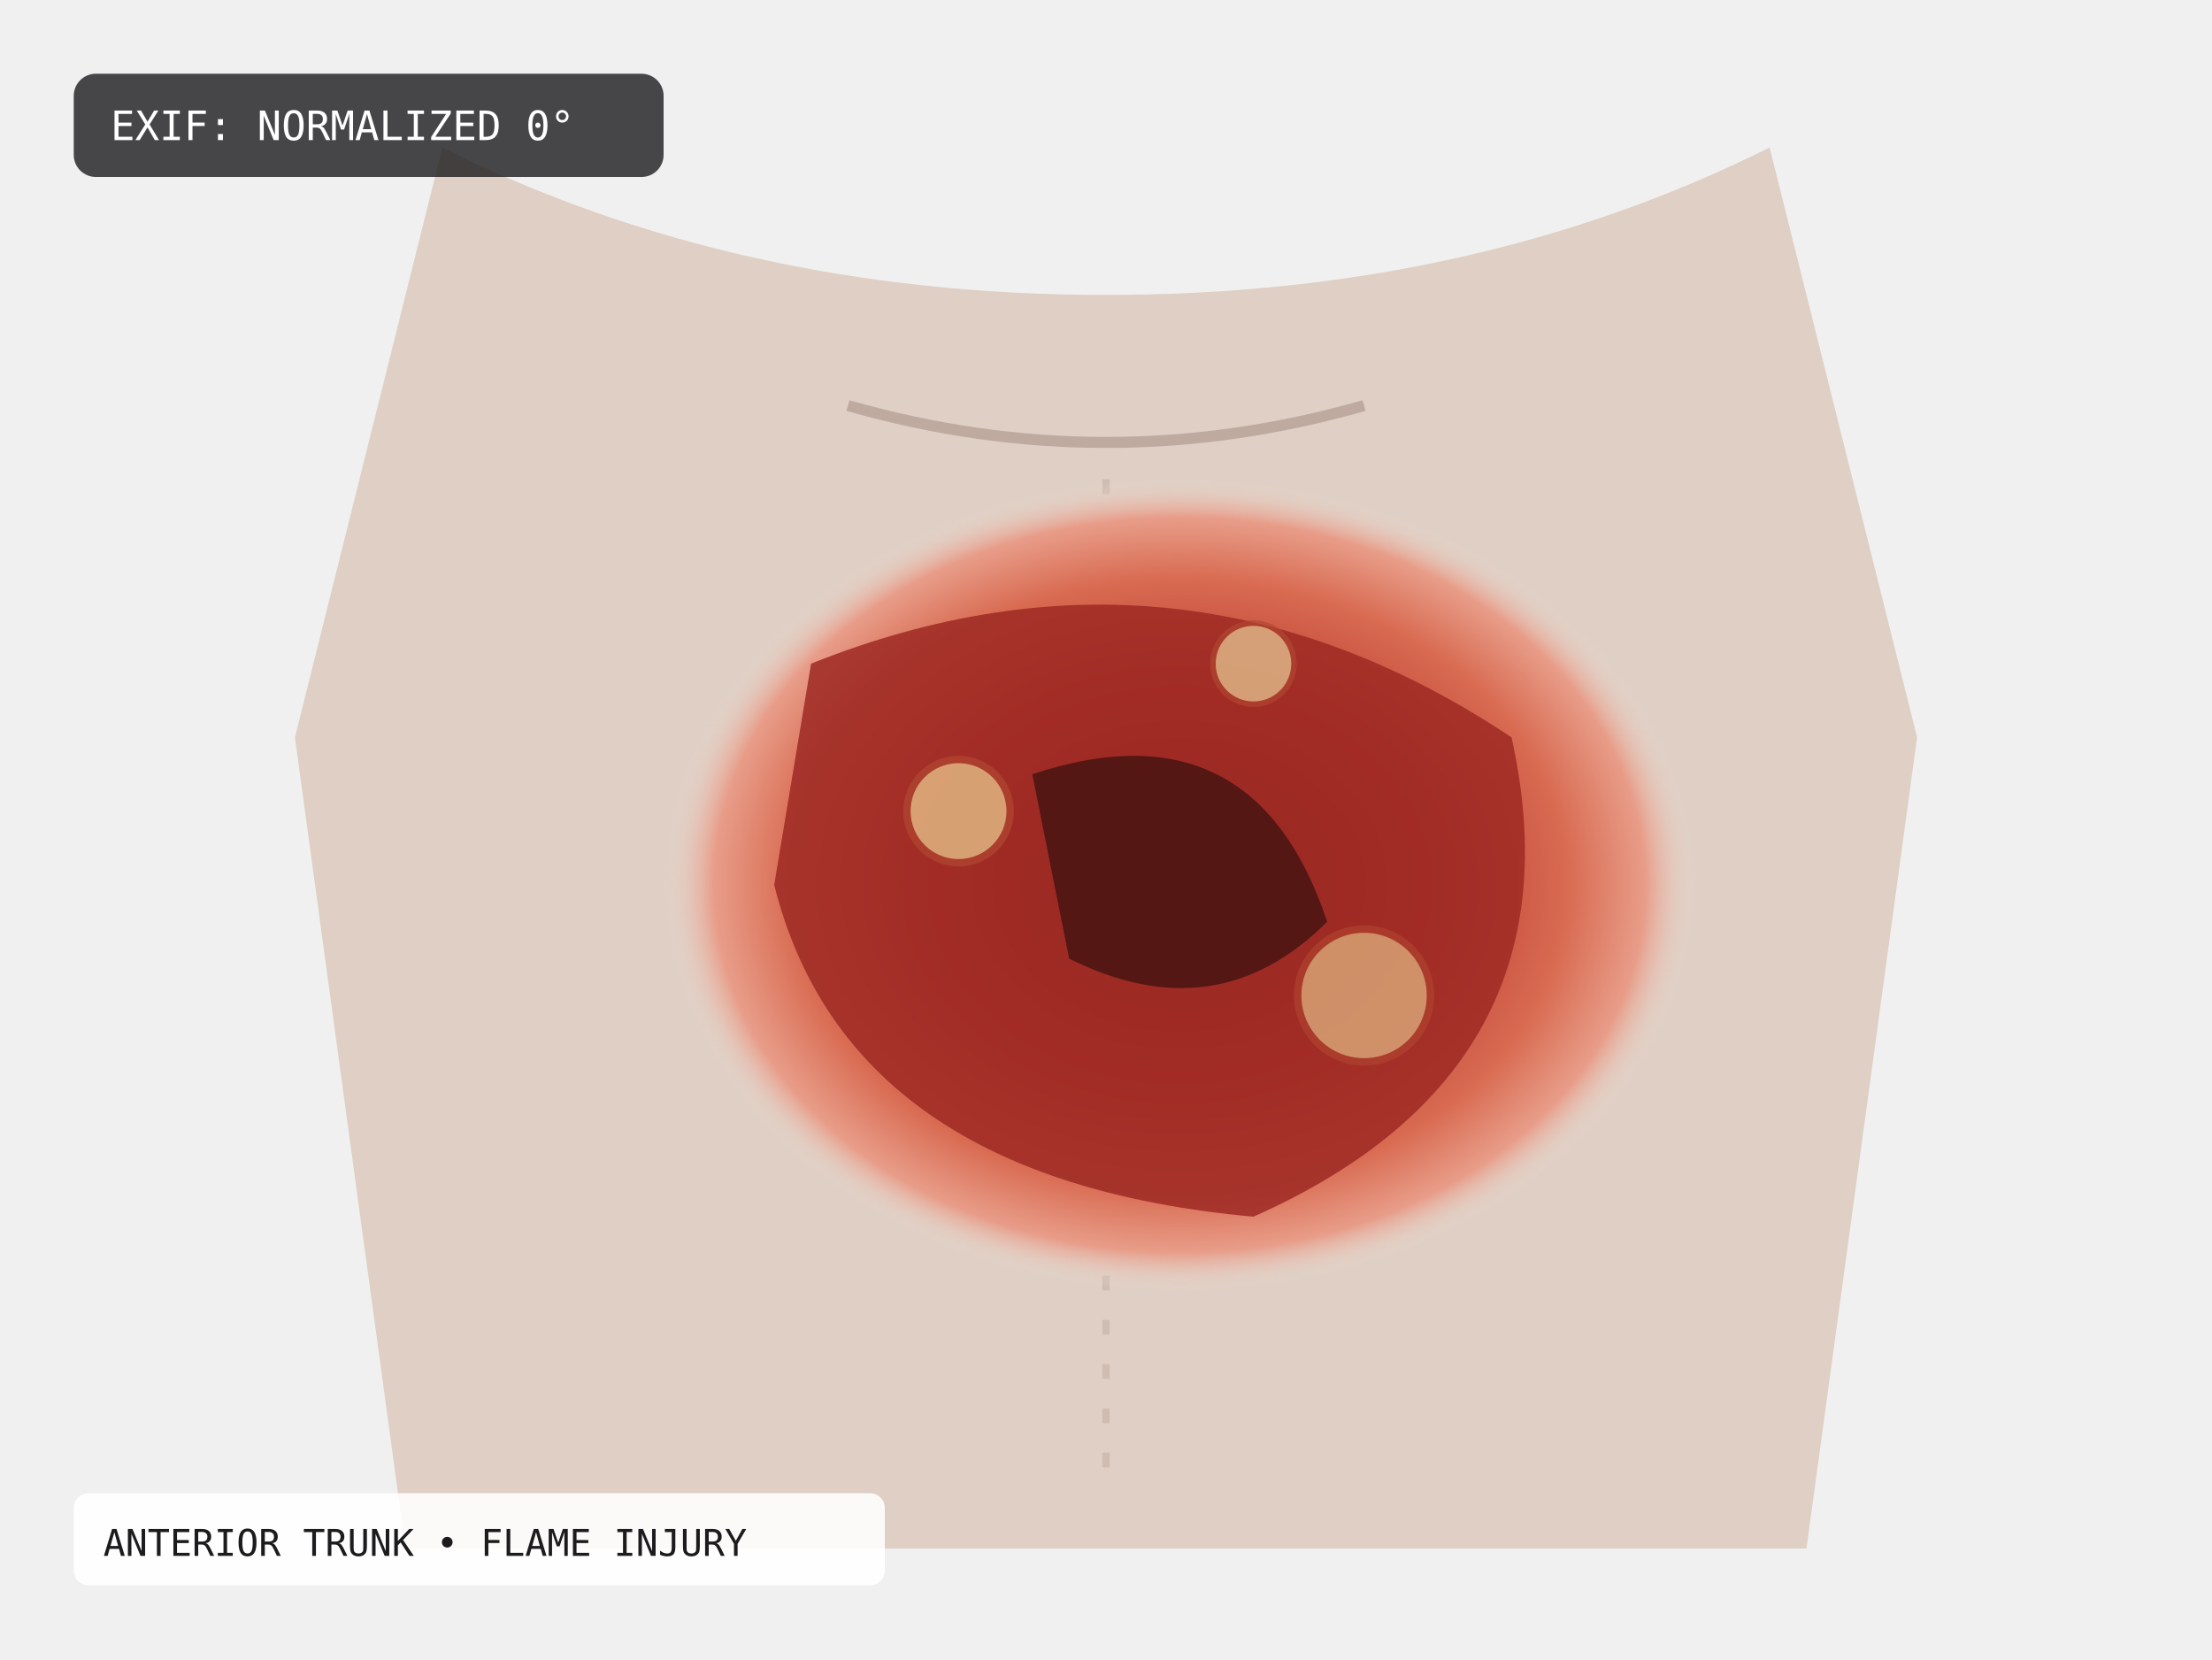
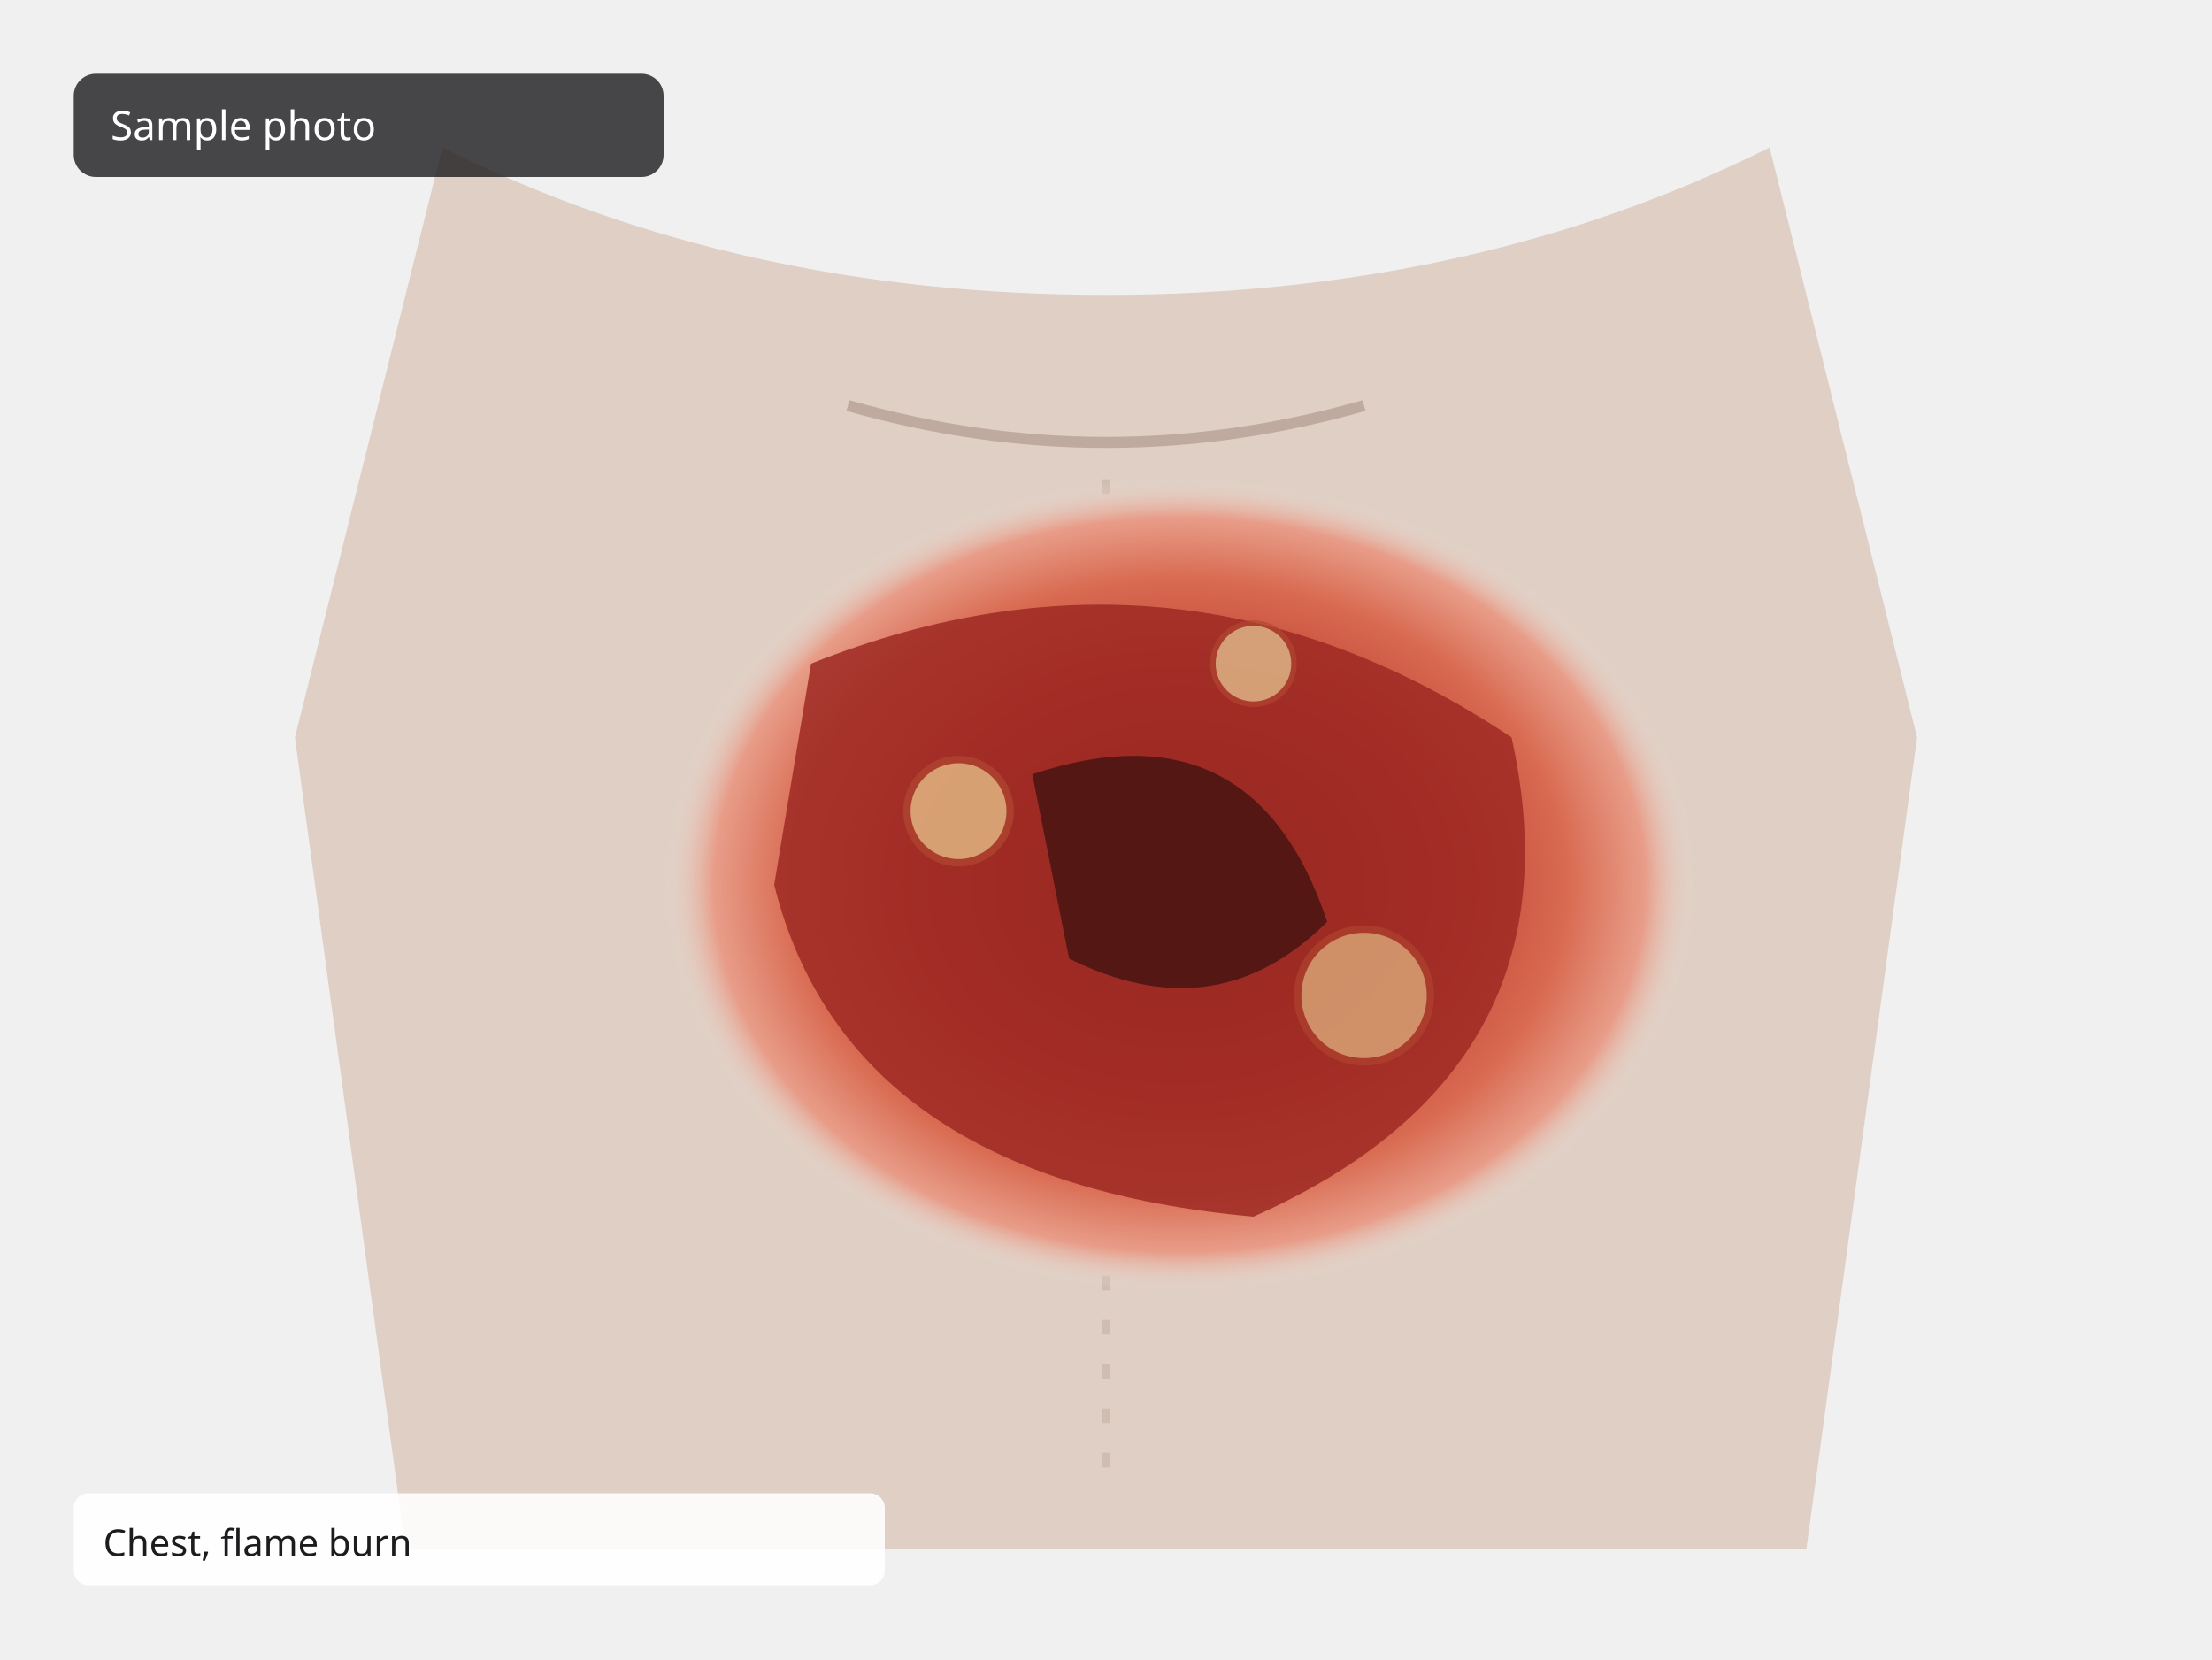
<svg xmlns="http://www.w3.org/2000/svg" viewBox="0 0 600 450" width="600" height="450" style="background:#e8dfd8; border-radius:12px;">
  <defs>
    <radialGradient id="burnGrad" cx="50%" cy="50%" r="50%">
      <stop offset="0%" stop-color="#7a1c18" />
      <stop offset="45%" stop-color="#b8382e" />
      <stop offset="75%" stop-color="#d96b52" />
      <stop offset="90%" stop-color="#e89d89" />
      <stop offset="100%" stop-color="#e8dfd8" stop-opacity="0" />
    </radialGradient>
    <filter id="skinTexture" x="0%" y="0%" width="100%" height="100%">
      <feTurbulence type="fractalNoise" baseFrequency="0.04" numOctaves="3" result="noise" />
      <feColorMatrix type="matrix" values="1 0 0 0 0  0 1 0 0 0  0 0 1 0 0  0 0 0 0.12 0" />
      <feComposite in2="SourceGraphic" in="gl" operator="arithmetic" k1="0" k2="1" k3="1" k4="0" />
    </filter>
  </defs>
  <path d="M 120 40 Q 200 80 300 80 Q 400 80 480 40 L 520 200 L 490 420 L 110 420 L 80 200 Z" fill="#dfcfc4" />
  <path d="M 230 110 Q 300 130 370 110" stroke="#bfaaa0" stroke-width="3" fill="none" />
  <path d="M 300 130 L 300 400" stroke="#cfbdb2" stroke-width="2" stroke-dasharray="4 8" fill="none" />
  <ellipse cx="320" cy="240" rx="140" ry="110" fill="url(#burnGrad)" />
  <path d="M 220 180 Q 320 140 410 200 Q 430 290 340 330 Q 230 320 210 240 Z" fill="#9e2923" opacity="0.85" />
  <path d="M 280 210 Q 340 190 360 250 Q 330 280 290 260 Z" fill="#4d1512" opacity="0.9" />
  <circle cx="260" cy="220" r="14" fill="#eed294" opacity="0.7" stroke="#b04631" stroke-width="2" />
  <circle cx="370" cy="270" r="18" fill="#eed294" opacity="0.6" stroke="#b04631" stroke-width="2" />
  <circle cx="340" cy="180" r="11" fill="#f0dca2" opacity="0.65" stroke="#b04631" stroke-width="1.5" />
  <rect x="20" y="20" width="160" height="28" rx="6" fill="#1c1c1e" opacity="0.8" />
-   <text x="30" y="38" fill="#ffffff" font-family="monospace" font-size="11">EXIF: NORMALIZED 0°</text>
+   <text x="30" y="38" fill="#ffffff" font-family="sans-serif" font-size="11">Sample photo</text>
  <rect x="20" y="405" width="220" height="25" rx="4" fill="#ffffff" opacity="0.9" />
-   <text x="28" y="422" fill="#1c1c1e" font-family="monospace" font-size="10">ANTERIOR TRUNK • FLAME INJURY</text>
+   <text x="28" y="422" fill="#1c1c1e" font-family="sans-serif" font-size="10">Chest, flame burn</text>
</svg>
